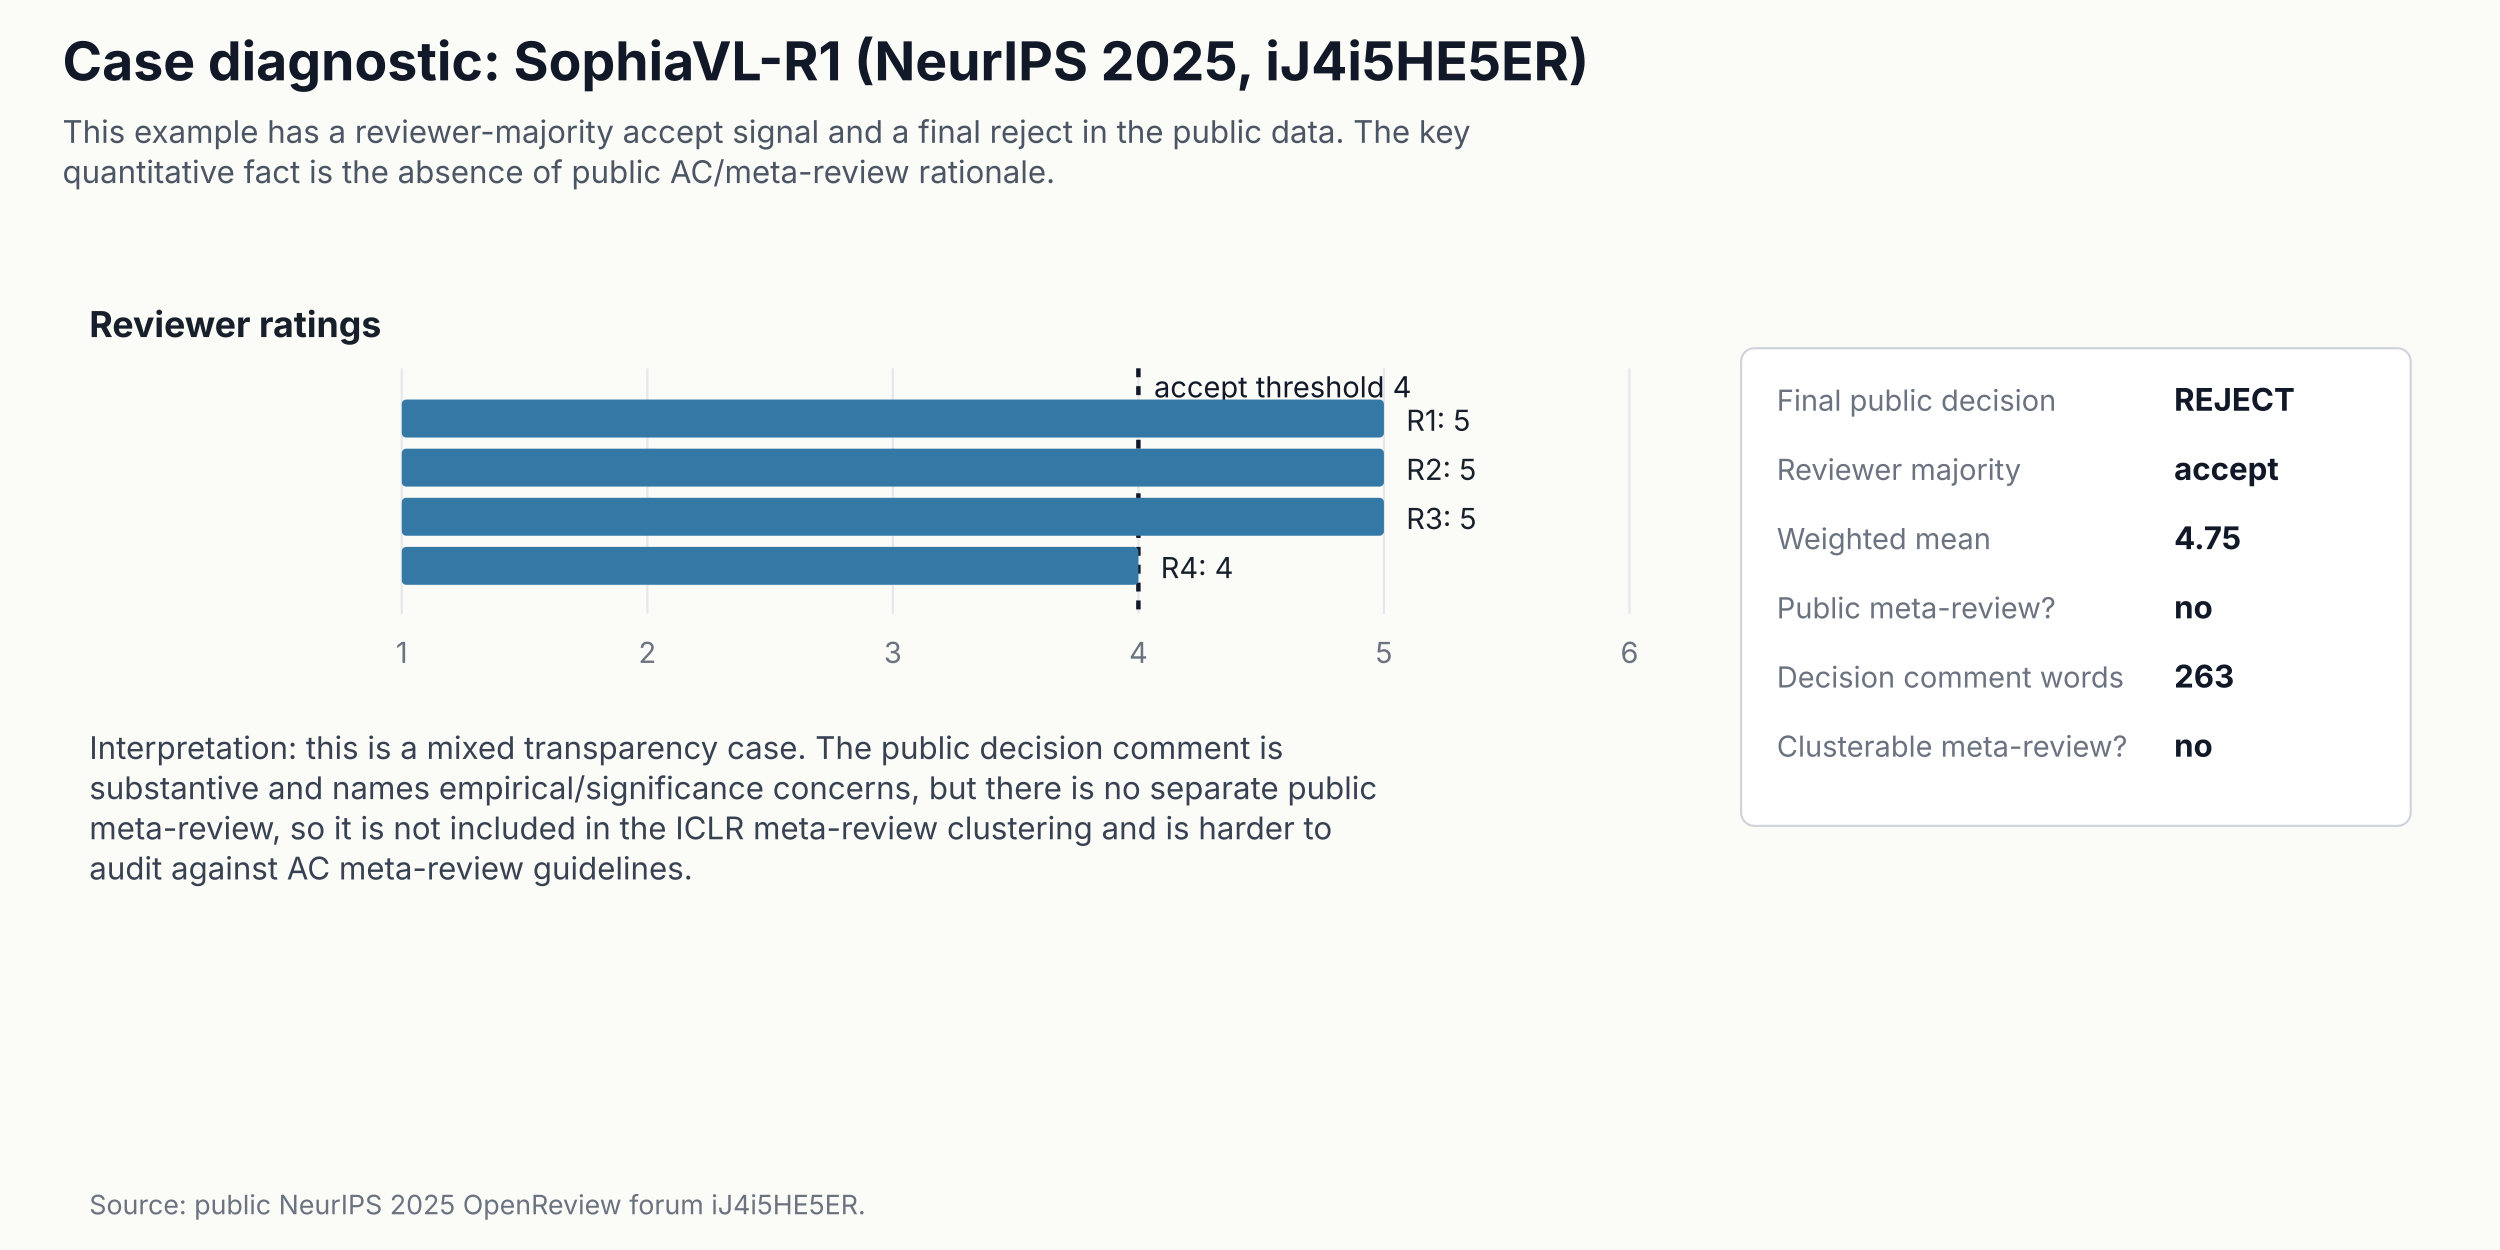
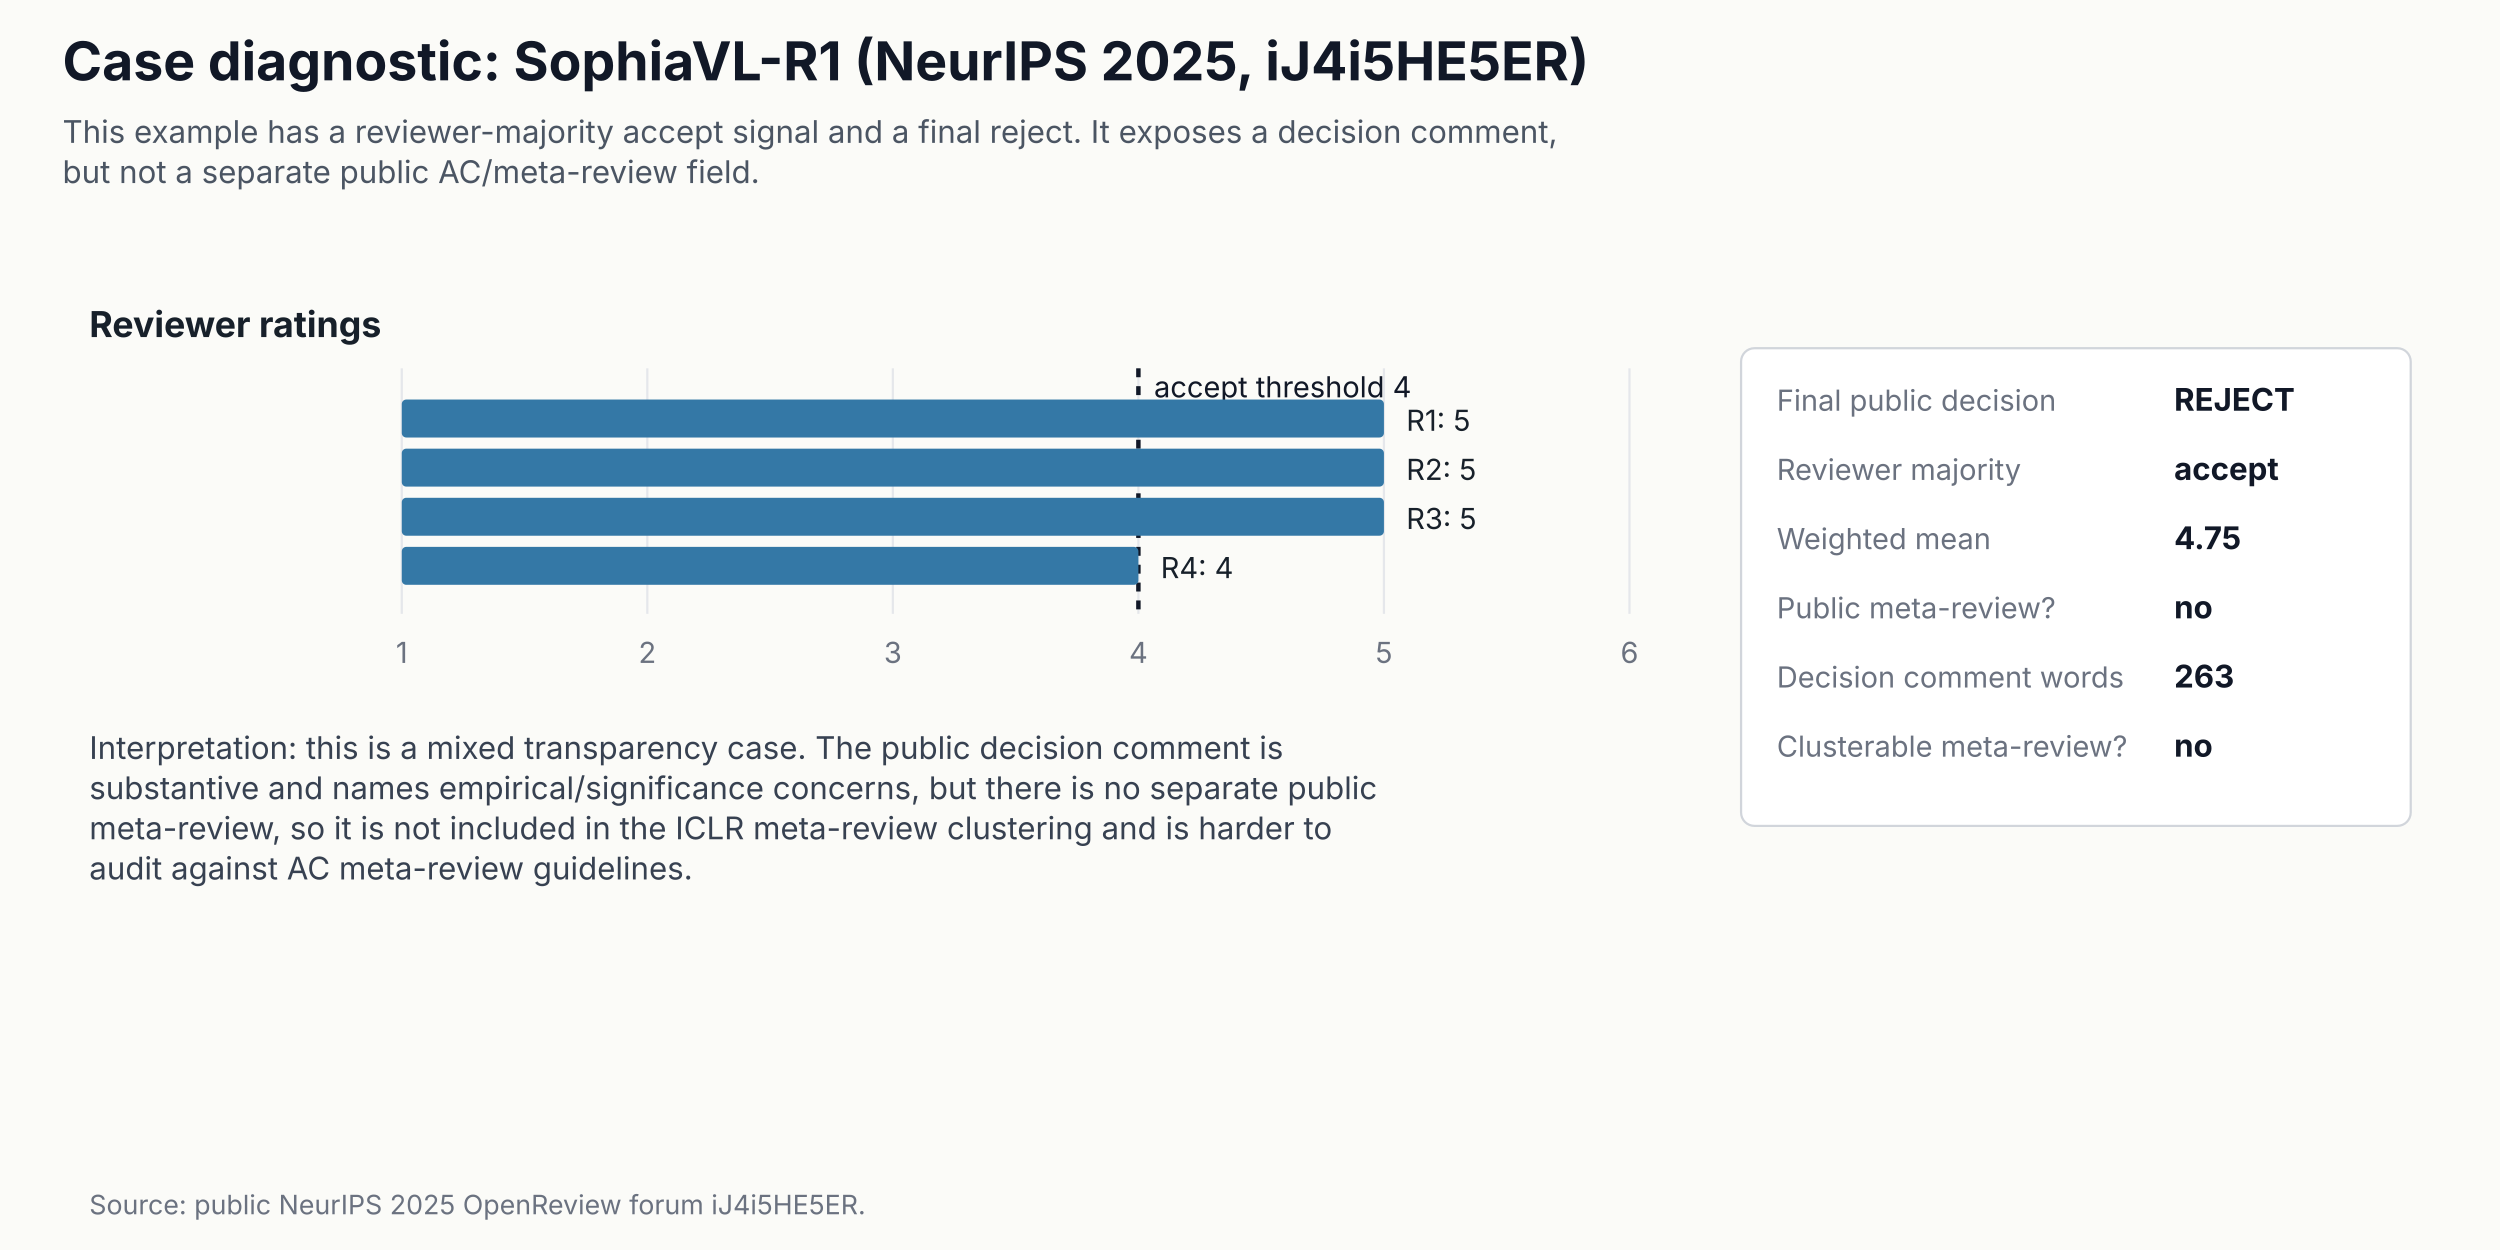
<svg xmlns="http://www.w3.org/2000/svg" width="1120" height="560" viewBox="0 0 1120 560">
  <rect width="100%" height="100%" fill="#fbfbf8" />
  <text x="28.0" y="36.0" font-family="Inter, Arial, sans-serif" font-size="24" font-weight="700" fill="#111827" text-anchor="start">Case diagnostic: SophiaVL-R1 (NeurIPS 2025, iJ4i5HE5ER)</text>
-   <text x="28.0" y="64.0" font-family="Inter, Arial, sans-serif" font-size="14" font-weight="400" fill="#4b5563" text-anchor="start">This example has a reviewer-majority accept signal and a final reject in the public data. The key</text>
-   <text x="28.0" y="82.0" font-family="Inter, Arial, sans-serif" font-size="14" font-weight="400" fill="#4b5563" text-anchor="start">quantitative fact is the absence of public AC/meta-review rationale.</text>
+   <text x="28.0" y="64.0" font-family="Inter, Arial, sans-serif" font-size="14" font-weight="400" fill="#4b5563" text-anchor="start">This example has a reviewer-majority accept signal and a final reject. It exposes a decision comment,</text>
+   <text x="28.0" y="82.0" font-family="Inter, Arial, sans-serif" font-size="14" font-weight="400" fill="#4b5563" text-anchor="start">but not a separate public AC/meta-review field.</text>
  <text x="40.0" y="151.0" font-family="Inter, Arial, sans-serif" font-size="16" font-weight="700" fill="#17202a" text-anchor="start">Reviewer ratings</text>
  <line x1="180.0" x2="180.0" y1="165" y2="275" stroke="#e5e7eb" />
  <text x="180.0" y="297.0" font-family="Inter, Arial, sans-serif" font-size="13" font-weight="400" fill="#6b7280" text-anchor="middle">1</text>
  <line x1="290.0" x2="290.0" y1="165" y2="275" stroke="#e5e7eb" />
  <text x="290.0" y="297.0" font-family="Inter, Arial, sans-serif" font-size="13" font-weight="400" fill="#6b7280" text-anchor="middle">2</text>
  <line x1="400.0" x2="400.0" y1="165" y2="275" stroke="#e5e7eb" />
  <text x="400.0" y="297.0" font-family="Inter, Arial, sans-serif" font-size="13" font-weight="400" fill="#6b7280" text-anchor="middle">3</text>
  <line x1="510.0" x2="510.0" y1="165" y2="275" stroke="#e5e7eb" />
  <text x="510.0" y="297.0" font-family="Inter, Arial, sans-serif" font-size="13" font-weight="400" fill="#6b7280" text-anchor="middle">4</text>
  <line x1="620.0" x2="620.0" y1="165" y2="275" stroke="#e5e7eb" />
  <text x="620.0" y="297.0" font-family="Inter, Arial, sans-serif" font-size="13" font-weight="400" fill="#6b7280" text-anchor="middle">5</text>
  <line x1="730.0" x2="730.0" y1="165" y2="275" stroke="#e5e7eb" />
  <text x="730.0" y="297.0" font-family="Inter, Arial, sans-serif" font-size="13" font-weight="400" fill="#6b7280" text-anchor="middle">6</text>
  <line x1="510.0" x2="510.0" y1="165" y2="275" stroke="#111827" stroke-dasharray="4 4" stroke-width="2" />
  <text x="517.0" y="178.0" font-family="Inter, Arial, sans-serif" font-size="13" font-weight="400" fill="#111827" text-anchor="start">accept threshold 4</text>
  <rect x="180" y="179" width="440.0" height="17" rx="2" fill="#3478a6" />
  <text x="630.0" y="193.0" font-family="Inter, Arial, sans-serif" font-size="13" font-weight="400" fill="#17202a" text-anchor="start">R1: 5</text>
  <rect x="180" y="201" width="440.0" height="17" rx="2" fill="#3478a6" />
  <text x="630.0" y="215.0" font-family="Inter, Arial, sans-serif" font-size="13" font-weight="400" fill="#17202a" text-anchor="start">R2: 5</text>
  <rect x="180" y="223" width="440.0" height="17" rx="2" fill="#3478a6" />
  <text x="630.0" y="237.0" font-family="Inter, Arial, sans-serif" font-size="13" font-weight="400" fill="#17202a" text-anchor="start">R3: 5</text>
  <rect x="180" y="245" width="330.0" height="17" rx="2" fill="#3478a6" />
  <text x="520.0" y="259.0" font-family="Inter, Arial, sans-serif" font-size="13" font-weight="400" fill="#17202a" text-anchor="start">R4: 4</text>
  <rect x="780" y="156" width="300" height="214" rx="6" fill="#ffffff" stroke="#d1d5db" />
  <text x="796.0" y="184.0" font-family="Inter, Arial, sans-serif" font-size="13" font-weight="400" fill="#6b7280" text-anchor="start">Final public decision</text>
  <text x="974.0" y="184.0" font-family="Inter, Arial, sans-serif" font-size="14" font-weight="700" fill="#111827" text-anchor="start">REJECT</text>
  <text x="796.0" y="215.0" font-family="Inter, Arial, sans-serif" font-size="13" font-weight="400" fill="#6b7280" text-anchor="start">Reviewer majority</text>
  <text x="974.0" y="215.0" font-family="Inter, Arial, sans-serif" font-size="14" font-weight="700" fill="#111827" text-anchor="start">accept</text>
  <text x="796.0" y="246.0" font-family="Inter, Arial, sans-serif" font-size="13" font-weight="400" fill="#6b7280" text-anchor="start">Weighted mean</text>
  <text x="974.0" y="246.0" font-family="Inter, Arial, sans-serif" font-size="14" font-weight="700" fill="#111827" text-anchor="start">4.75</text>
  <text x="796.0" y="277.0" font-family="Inter, Arial, sans-serif" font-size="13" font-weight="400" fill="#6b7280" text-anchor="start">Public meta-review?</text>
  <text x="974.0" y="277.0" font-family="Inter, Arial, sans-serif" font-size="14" font-weight="700" fill="#111827" text-anchor="start">no</text>
  <text x="796.0" y="308.0" font-family="Inter, Arial, sans-serif" font-size="13" font-weight="400" fill="#6b7280" text-anchor="start">Decision comment words</text>
  <text x="974.0" y="308.0" font-family="Inter, Arial, sans-serif" font-size="14" font-weight="700" fill="#111827" text-anchor="start">263</text>
  <text x="796.0" y="339.0" font-family="Inter, Arial, sans-serif" font-size="13" font-weight="400" fill="#6b7280" text-anchor="start">Clusterable meta-review?</text>
  <text x="974.0" y="339.0" font-family="Inter, Arial, sans-serif" font-size="14" font-weight="700" fill="#111827" text-anchor="start">no</text>
  <text x="40.0" y="340.0" font-family="Inter, Arial, sans-serif" font-size="14" font-weight="400" fill="#374151" text-anchor="start">Interpretation: this is a mixed transparency case. The public decision comment is</text>
  <text x="40.0" y="358.0" font-family="Inter, Arial, sans-serif" font-size="14" font-weight="400" fill="#374151" text-anchor="start">substantive and names empirical/significance concerns, but there is no separate public</text>
  <text x="40.0" y="376.0" font-family="Inter, Arial, sans-serif" font-size="14" font-weight="400" fill="#374151" text-anchor="start">meta-review, so it is not included in the ICLR meta-review clustering and is harder to</text>
  <text x="40.0" y="394.0" font-family="Inter, Arial, sans-serif" font-size="14" font-weight="400" fill="#374151" text-anchor="start">audit against AC meta-review guidelines.</text>
  <text x="40.0" y="544.0" font-family="Inter, Arial, sans-serif" font-size="12" font-weight="400" fill="#6b7280" text-anchor="start">Source: public NeurIPS 2025 OpenReview forum iJ4i5HE5ER.</text>
</svg>
